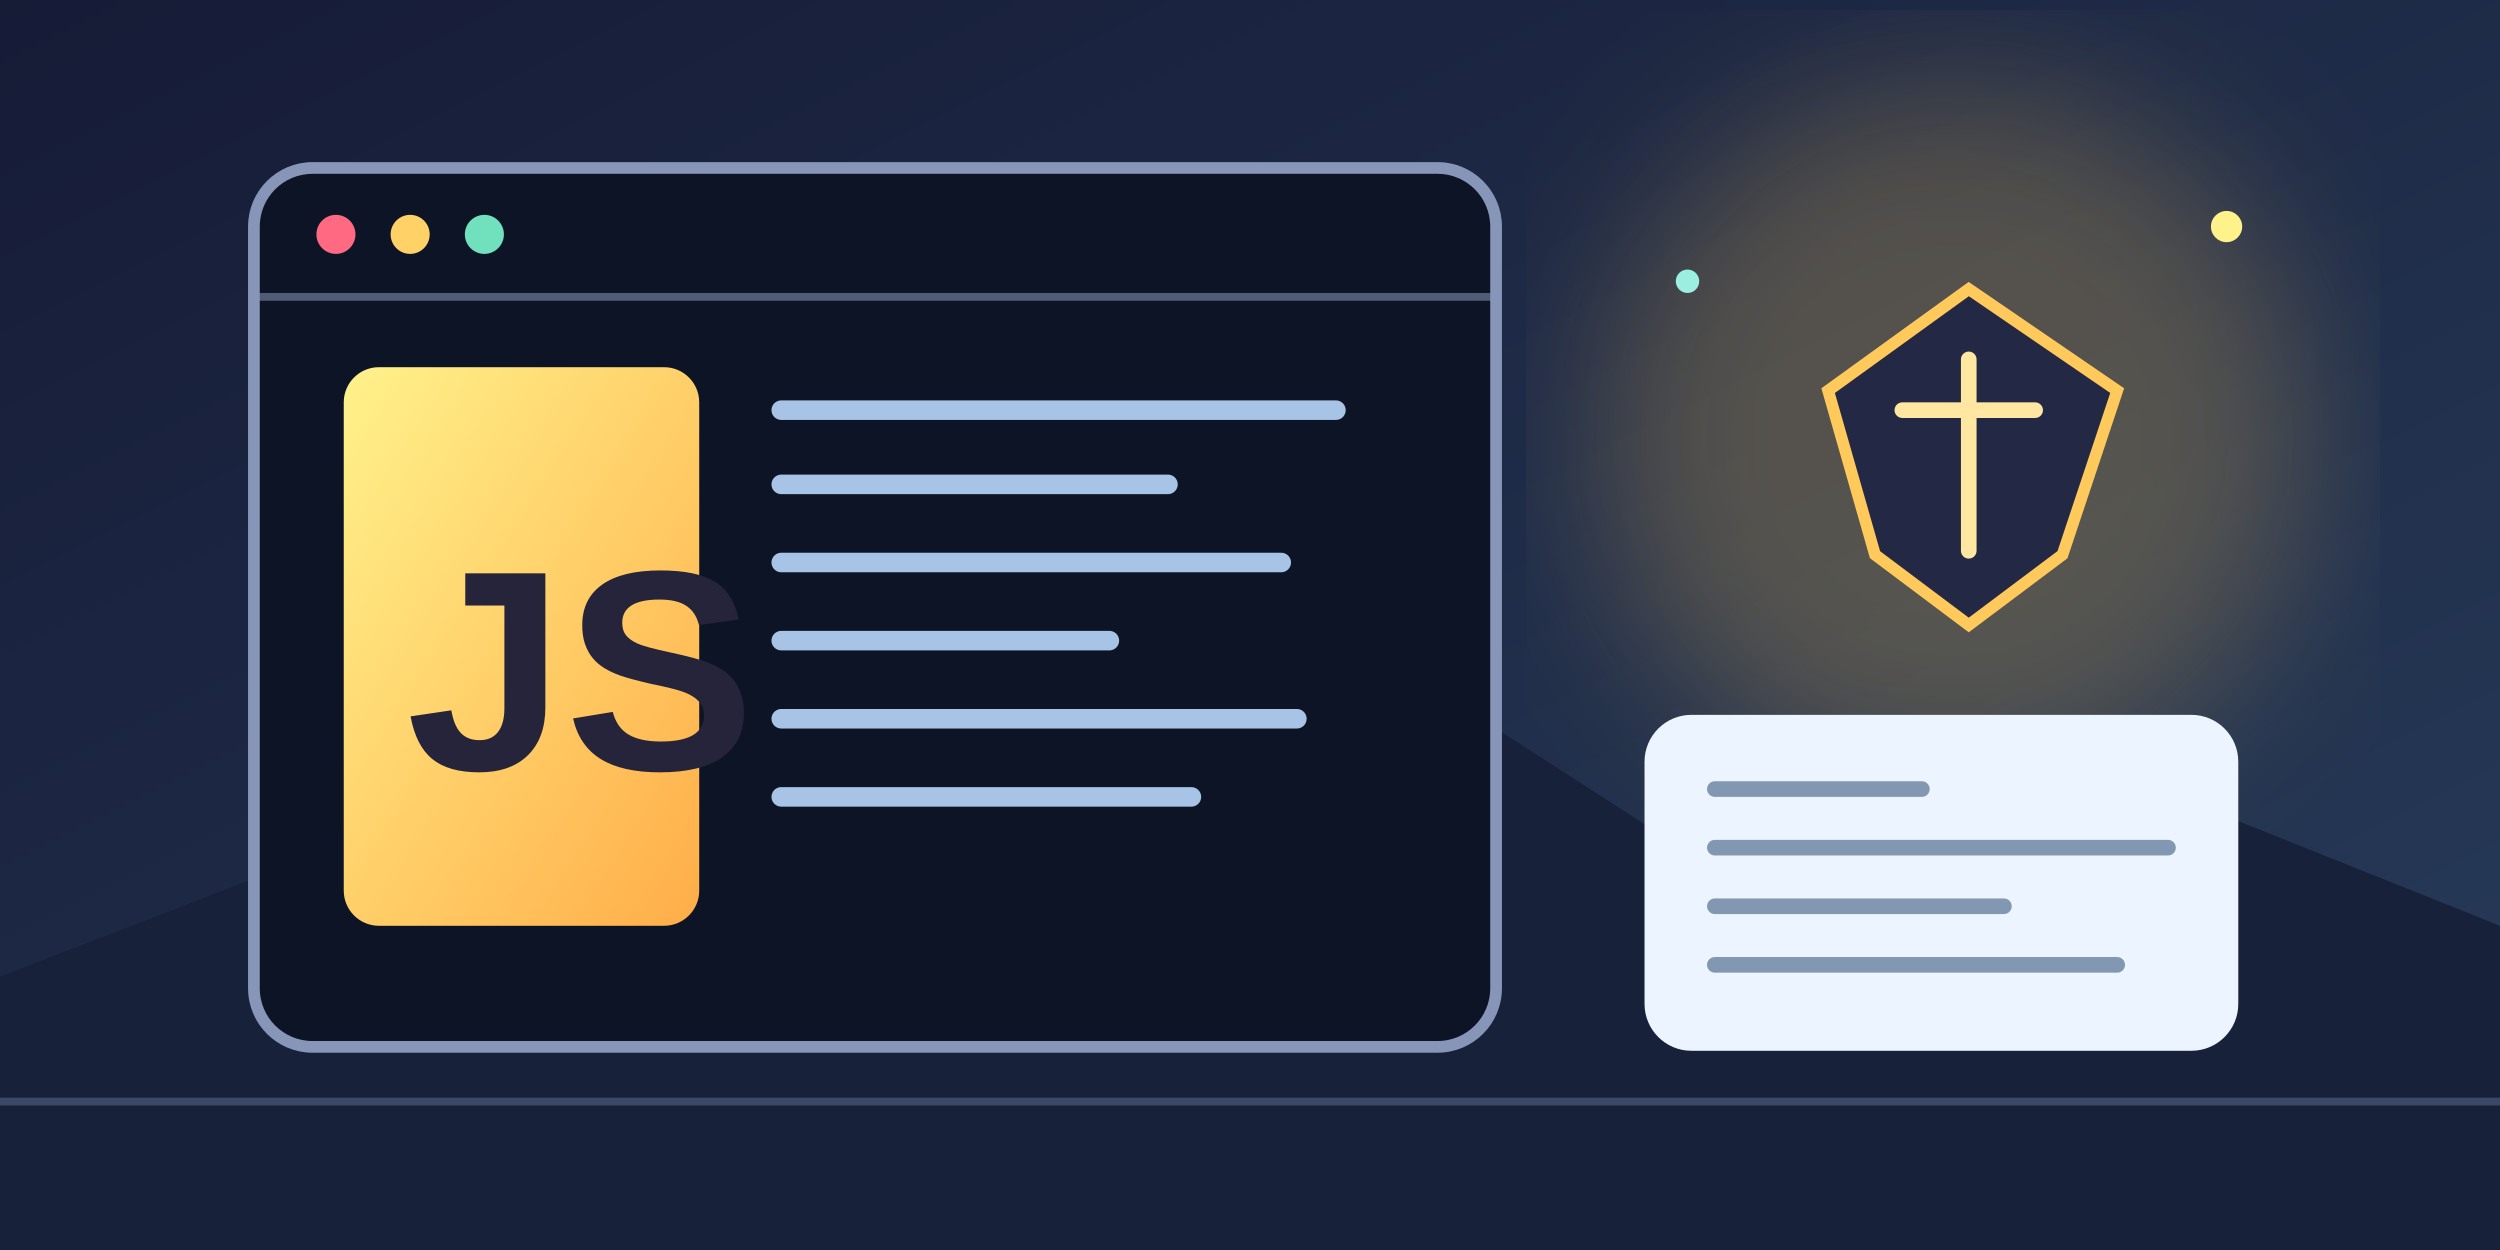
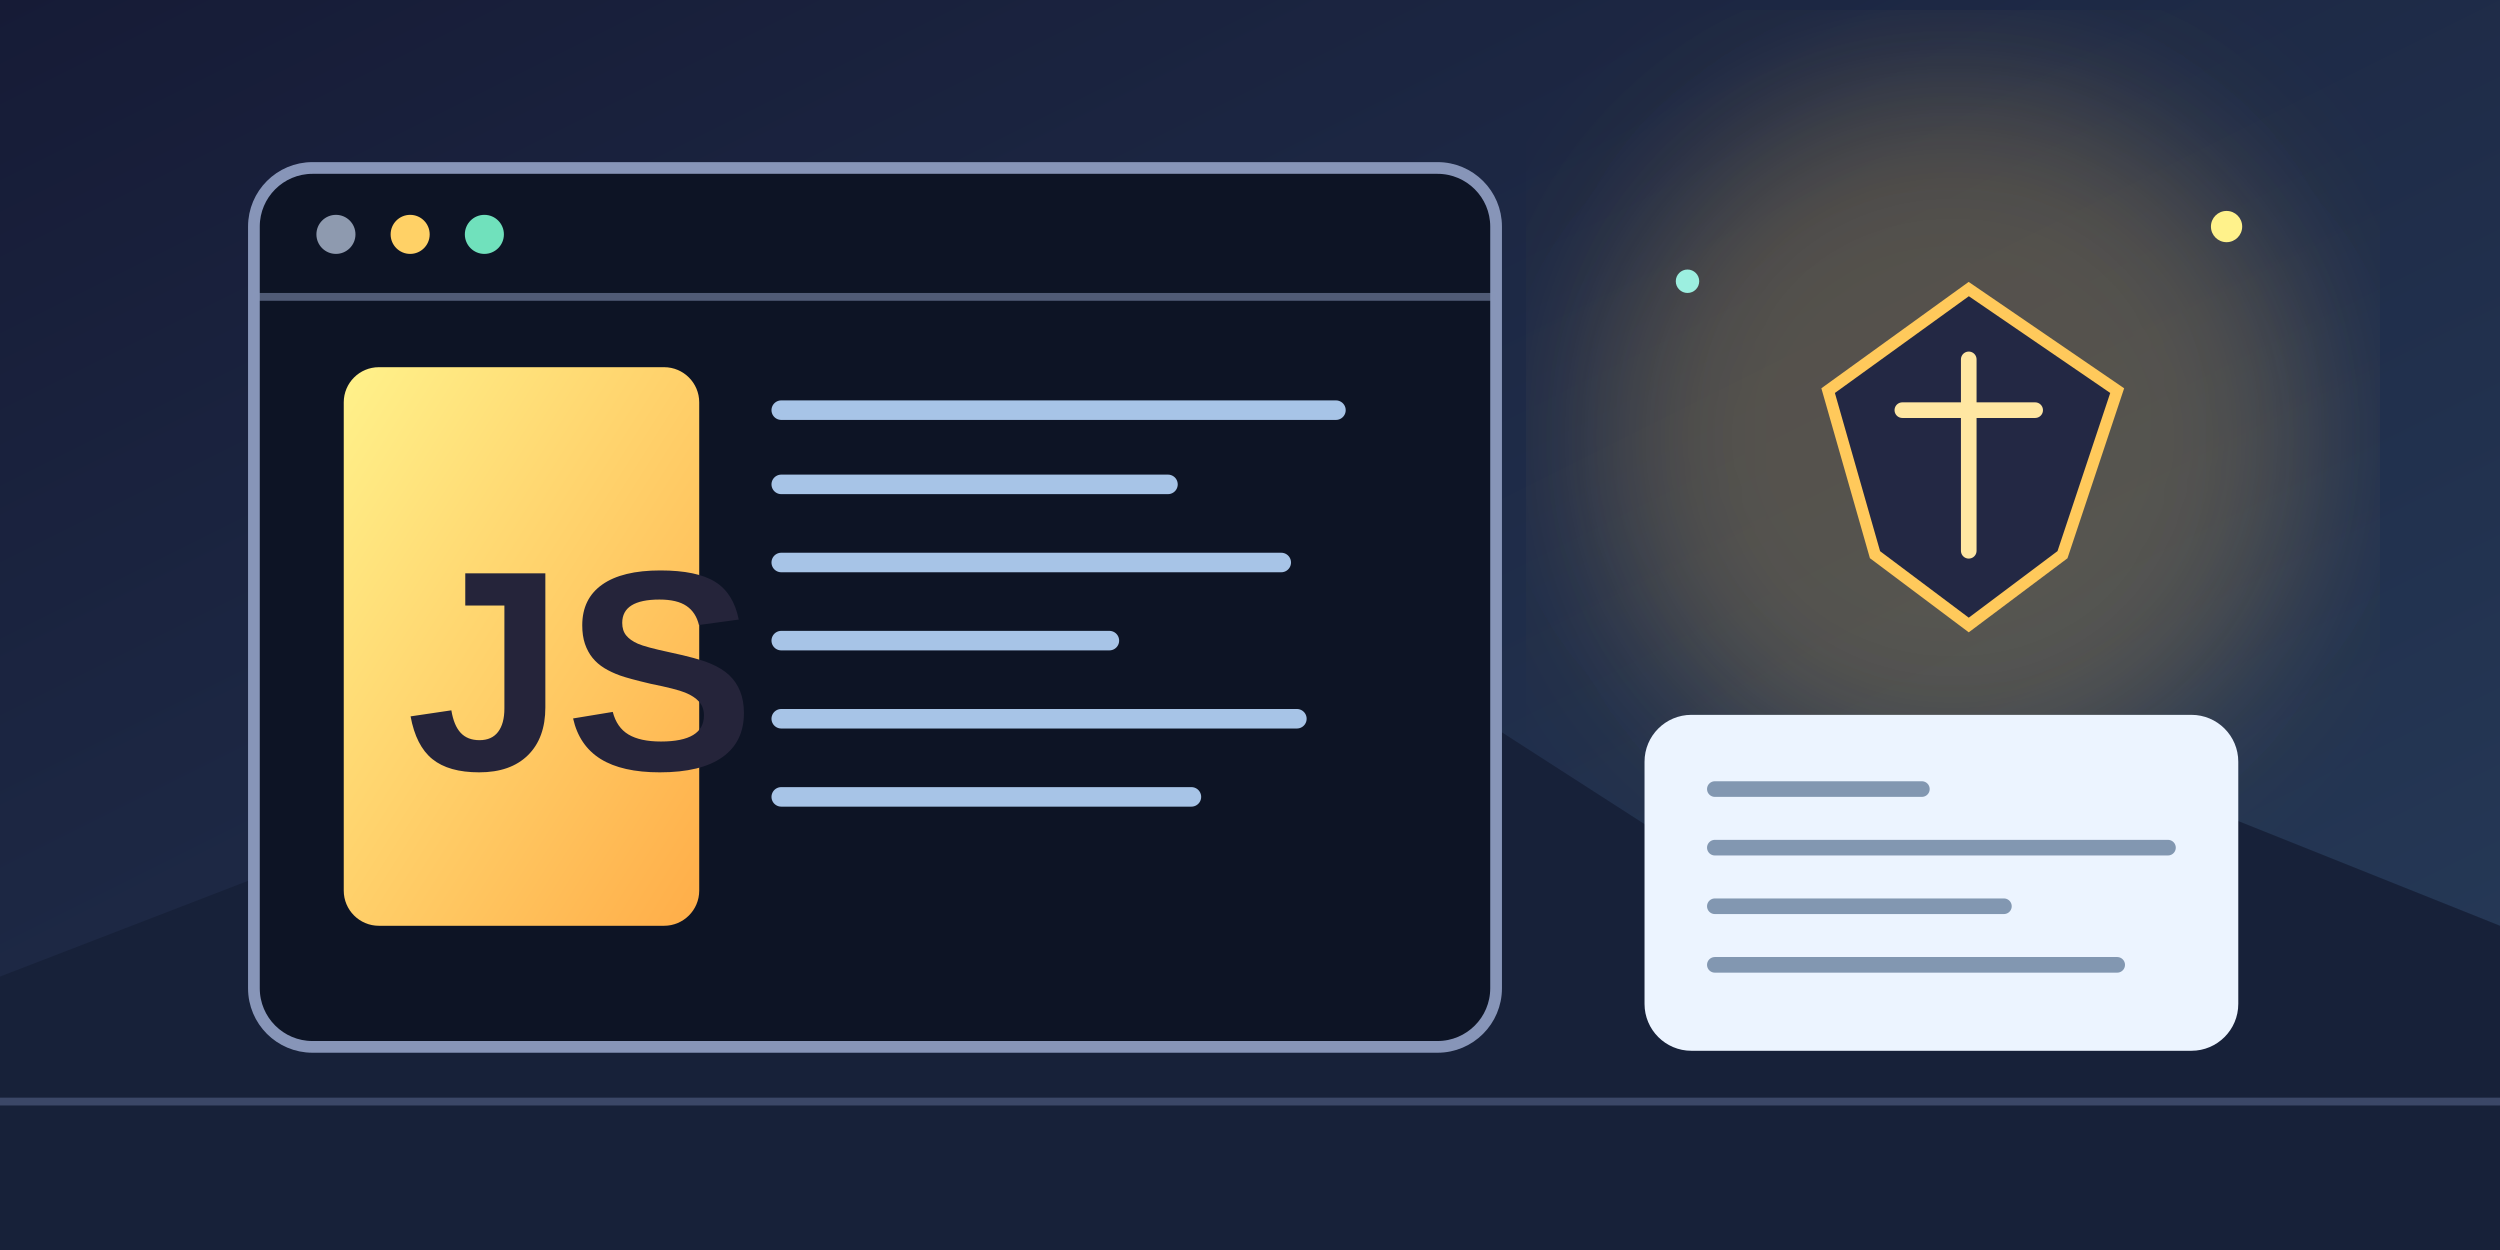
<svg xmlns="http://www.w3.org/2000/svg" viewBox="0 0 640 320" fill="none">
  <defs>
    <linearGradient id="bg" x2="1" y2="1">
      <stop stop-color="#161b36" />
      <stop offset="1" stop-color="#273c5a" />
    </linearGradient>
    <linearGradient id="sun" x2="1" y2="1">
      <stop stop-color="#fff28b" />
      <stop offset="1" stop-color="#ffad48" />
    </linearGradient>
    <filter id="glow">
      <feGaussianBlur stdDeviation="20" />
    </filter>
  </defs>
  <rect width="640" height="320" fill="url(#bg)" />
  <circle cx="500" cy="112" r="91" fill="#ffc857" fill-opacity=".24" filter="url(#glow)" />
  <path d="M0 250 114 206l111 31 123-73 115 74 92-35 85 34v83H0v-70Z" fill="#172139" />
  <rect x="65" y="43" width="318" height="225" rx="15" fill="#0d1425" stroke="#8795b8" stroke-width="3" />
  <path d="M65 76h318" stroke="#8795b8" stroke-opacity=".55" stroke-width="2" />
-   <circle cx="86" cy="60" r="5" fill="#ff6a82" />
+   <circle cx="86" cy="60" r="5" fill="#8E9AAF" />
  <circle cx="105" cy="60" r="5" fill="#ffd166" />
  <circle cx="124" cy="60" r="5" fill="#70e1bc" />
  <rect x="88" y="94" width="91" height="143" rx="9" fill="url(#sun)" />
  <text x="104" y="197" fill="#25243a" font-family="Arial,sans-serif" font-size="73" font-weight="700">JS</text>
  <path d="M200 105h142m-142 19h99m-99 20h128m-128 20h84m-84 20h132m-132 20h105" stroke="#a7c4e7" stroke-width="5" stroke-linecap="round" />
  <path d="m468 100 36-26 38 26-14 42-24 18-24-18-12-42Z" fill="#232844" stroke="#ffc95b" stroke-width="3" />
  <path d="M504 92v49m-17-36h34" stroke="#ffe7a2" stroke-width="4" stroke-linecap="round" />
  <rect x="421" y="183" width="152" height="86" rx="12" fill="#ecf4ff" />
  <path d="M439 202h53m-53 15h116m-116 15h74m-74 15h103" stroke="#8297b1" stroke-width="4" stroke-linecap="round" />
  <circle cx="570" cy="58" r="4" fill="#fff28b" />
  <circle cx="432" cy="72" r="3" fill="#9cefe0" />
  <path d="M0 282h640" stroke="#6676a0" stroke-opacity=".45" stroke-width="2" />
</svg>
